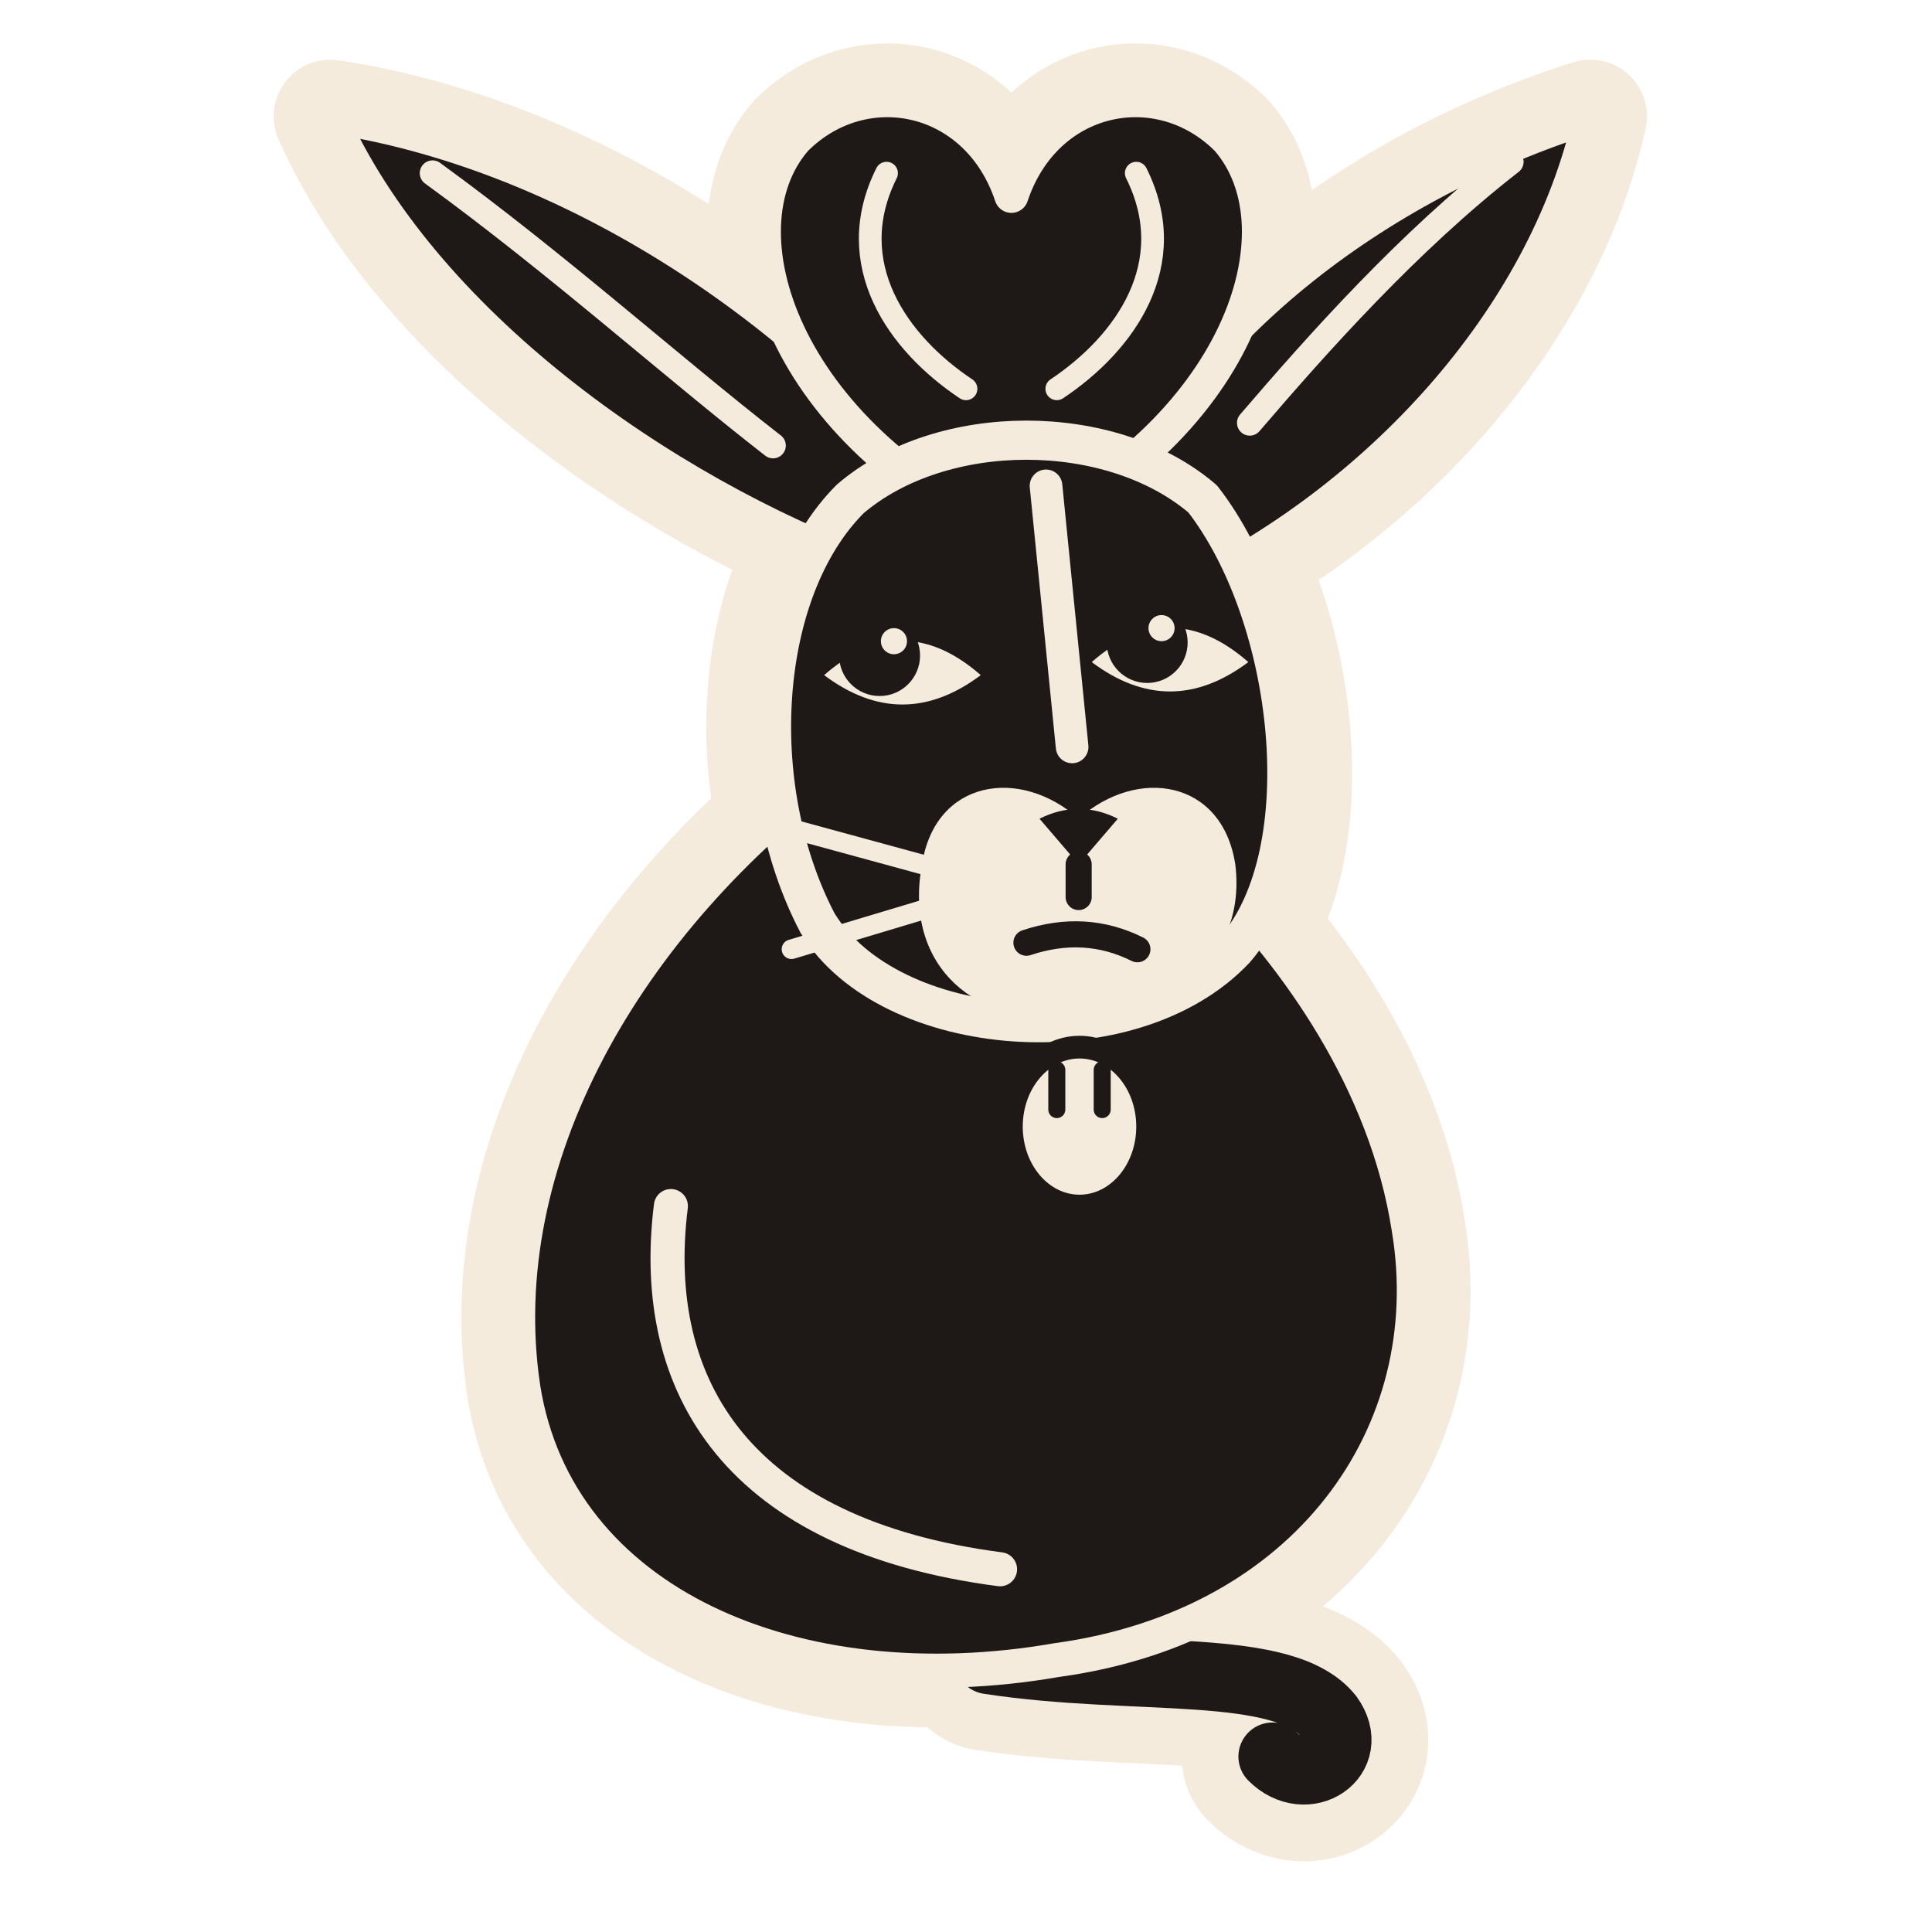
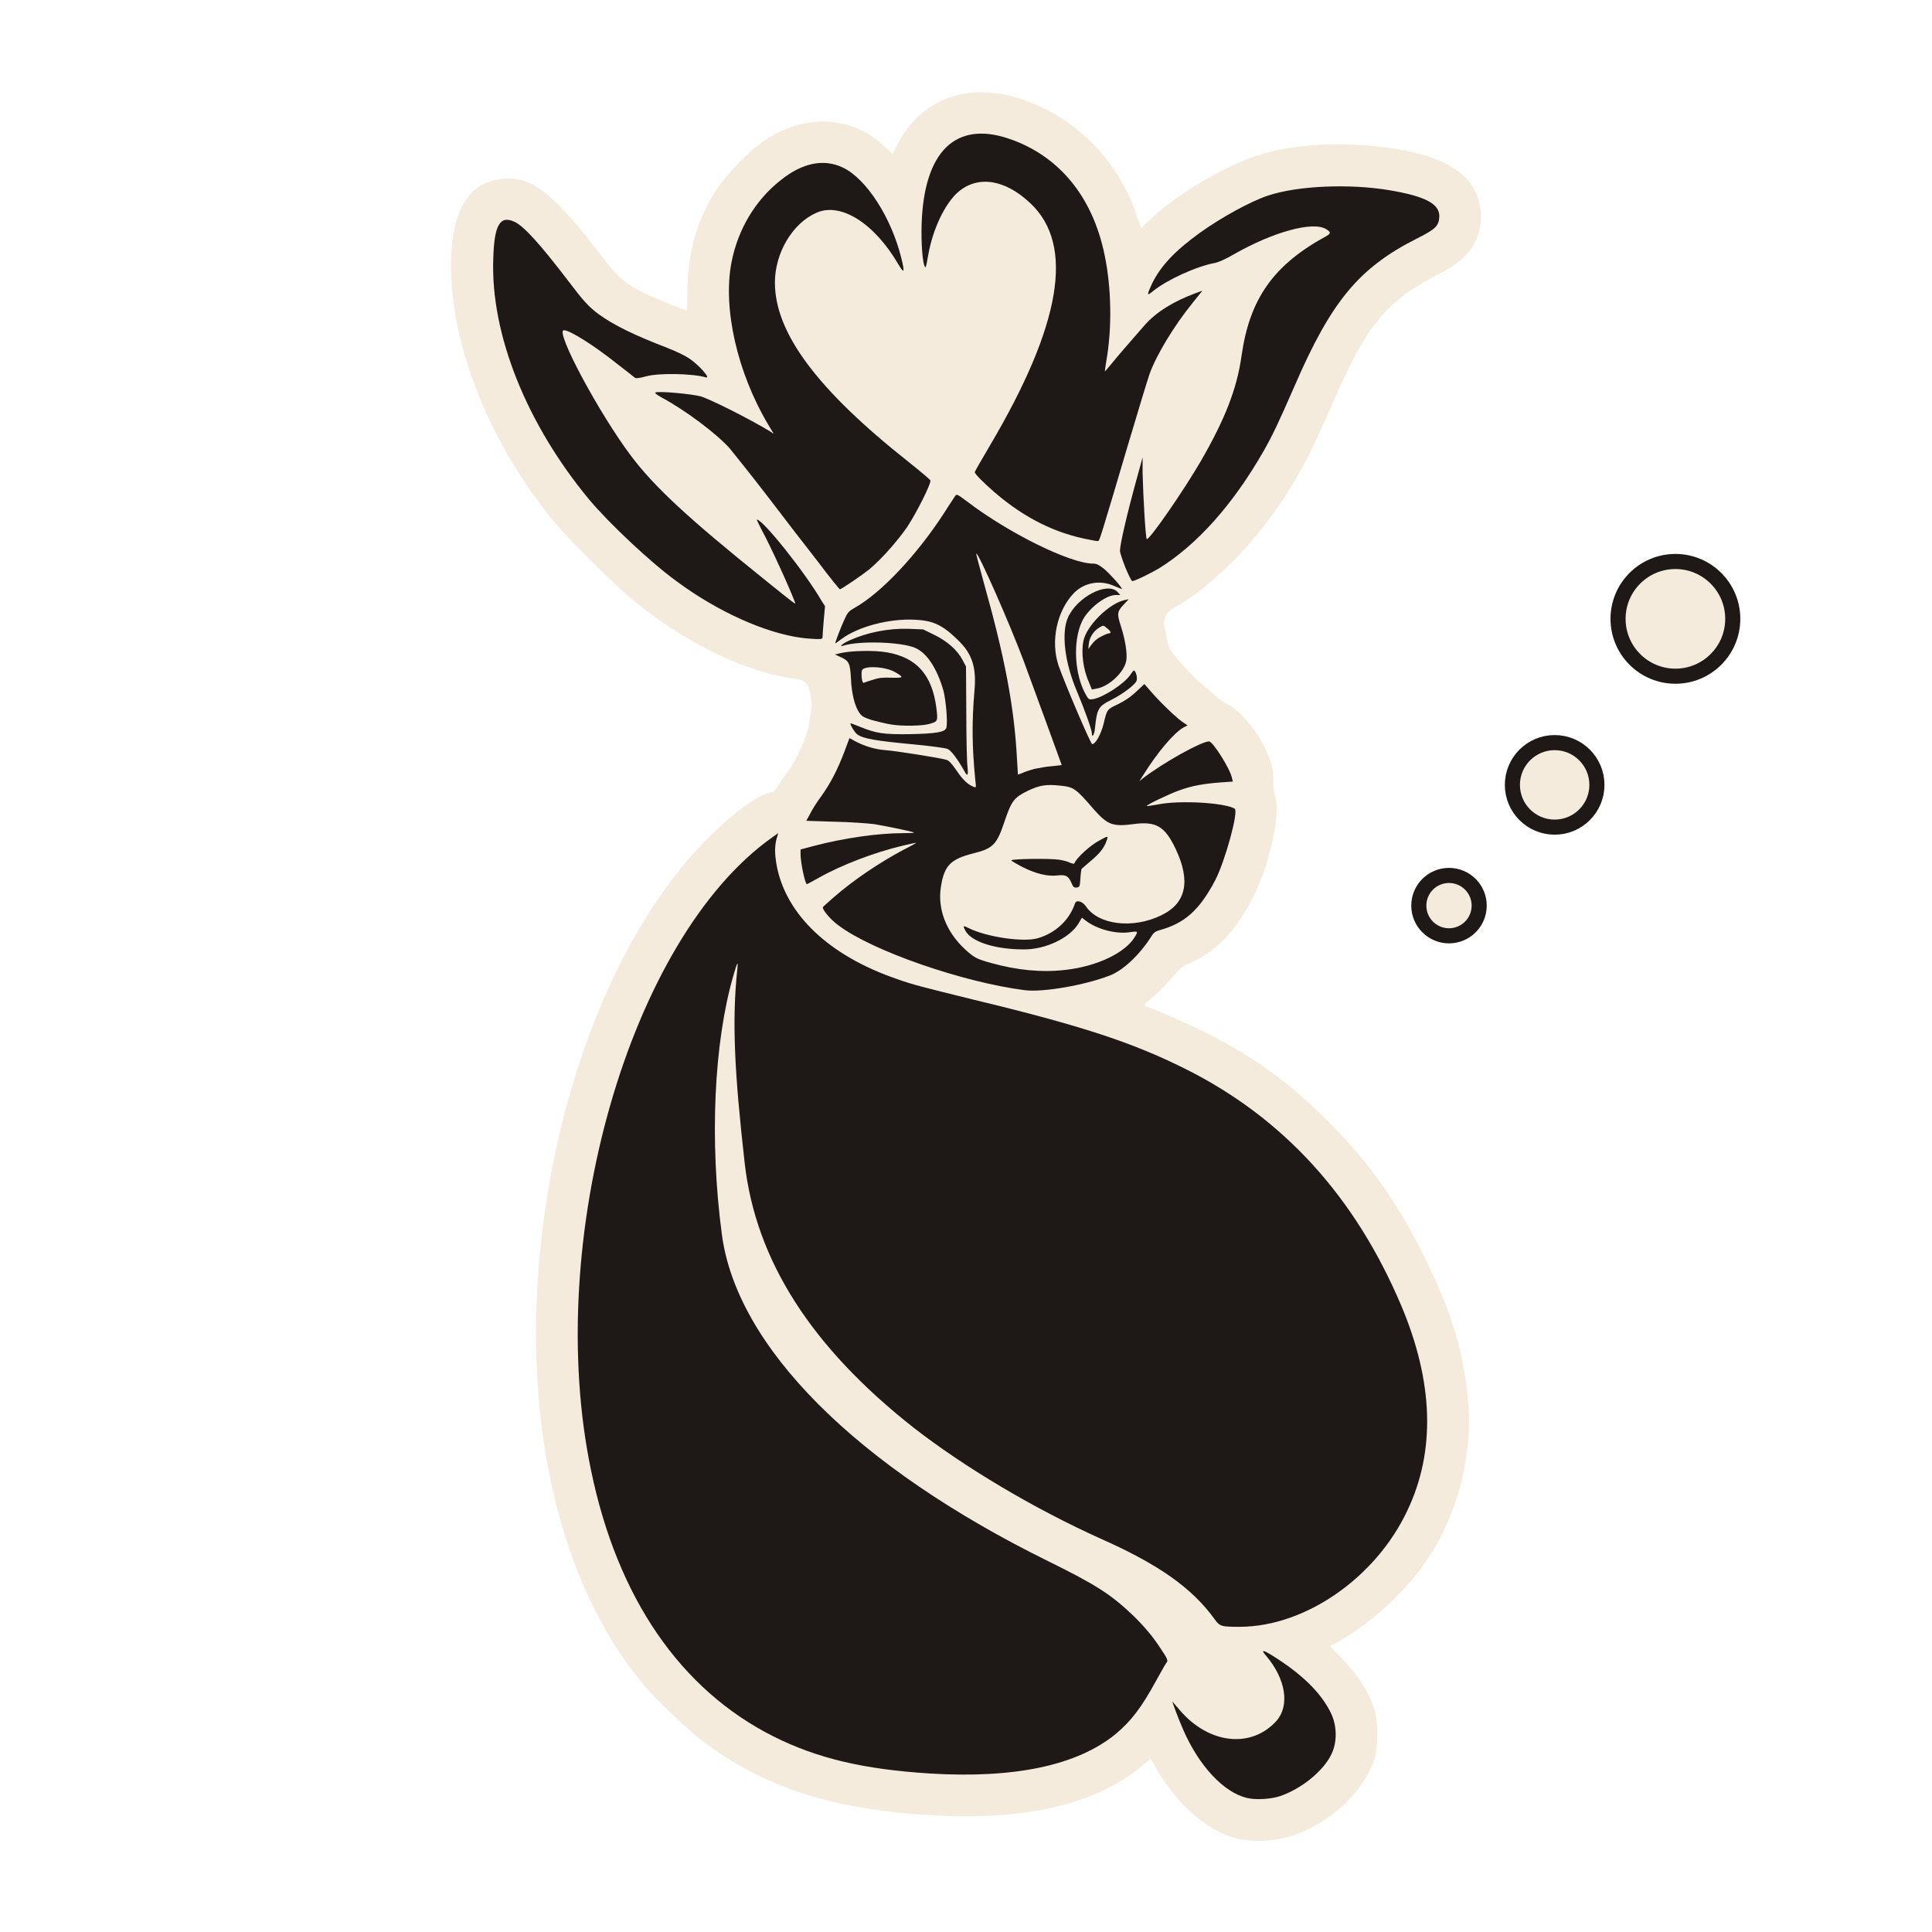
- <svg xmlns="http://www.w3.org/2000/svg" viewBox="0 0 32 32" shape-rendering="geometricPrecision">
+ <svg xmlns="http://www.w3.org/2000/svg" viewBox="0 0 64 64">
  <style>
-     .body { animation: tilt 2.5s ease-in-out infinite; transform-origin: 16px 20px; }
-     .curl { animation: curl 2.4s ease-in-out infinite; transform-origin: 16.4px 28.4px; }
-     .eye { animation: blink 4s ease-in-out infinite; }
-     .eye-l { transform-origin: 15.2px 11.3px; }
-     .eye-r { transform-origin: 19.3px 11.1px; }
+     .body { animation: tilt 2.5s ease-in-out infinite; transform-origin: 32px 40px; }
+     .lid { animation: blink 4s ease-in-out infinite; transform: scaleY(0); }
+     .lid-l { transform-origin: 29.63px 21.15px; }
+     .lid-r { transform-origin: 36.56px 19.69px; }
+     .dot { animation: dots 1.5s ease-in-out infinite; }
    @keyframes tilt { 0%, 100% { transform: rotate(0deg); } 50% { transform: rotate(-4deg); } }
-     @keyframes blink { 0%, 92%, 100% { transform: scaleY(1); } 95% { transform: scaleY(0.15); } }
-     @keyframes curl { 0%, 100% { transform: rotate(-8deg); } 50% { transform: rotate(8deg); } }
+     @keyframes blink { 0%, 92%, 100% { transform: scaleY(0); } 95% { transform: scaleY(1); } }
+     @keyframes dots { 0%, 100% { opacity: 0.25; } 30%, 70% { opacity: 1; } }
    @media (prefers-reduced-motion: reduce) { [class] { animation: none; } }
  </style>
-   <g transform="matrix(0.94 0 0 0.94 0.96 0.8)">
-     <g class="body">
-       <path class="curl" d="M16.4 28.4 C 19 28.8, 21.6 28.4, 22.4 29.4 C 22.9 30.1, 22 30.7, 21.4 30.1" fill="none" stroke="#F4EBDD" stroke-width="3.2" stroke-linecap="round" />
-       <path d="M13.8 12.6 C 10 15.4, 7.6 19.6, 8.2 23.6 C 8.8 27.4, 13 29.2, 17.6 28.4 C 22 27.8, 24.4 24.4, 23.8 20.8 C 23.4 18.2, 21.8 16, 20.4 14.6 Z" fill="#F4EBDD" stroke="#F4EBDD" stroke-width="2.0" stroke-linejoin="round" />
-       <path class="ear-l" d="M14.4 9.2 C 10.6 7.8, 6.4 4.8, 4.8 1.2 C 8.8 1.8, 13 4.4, 15.8 8 Z" fill="#F4EBDD" stroke="#F4EBDD" stroke-width="2.0" stroke-linejoin="round" />
-       <path class="ear-r" d="M18.4 8.4 C 19.8 5, 23.2 2.4, 27 1.2 C 26.2 4.8, 23.2 8, 19.8 9.6 Z" fill="#F4EBDD" stroke="#F4EBDD" stroke-width="2.0" stroke-linejoin="round" />
-       <path d="M16.8 8.6 C 12.8 6.8, 11.6 3.2, 13 1.6 C 14.2 0.4, 16.2 0.8, 16.8 2.6 C 17.4 0.8, 19.4 0.4, 20.6 1.6 C 22 3.2, 20.8 6.8, 16.8 8.6 Z" fill="#F4EBDD" stroke="#F4EBDD" stroke-width="2.0" stroke-linejoin="round" />
-       <path transform="matrix(1.15 0 0 1.15 -2.6 -1.95)" d="M14.4 8.6 C 13 10, 12.8 13, 13.9 15.1 C 15 16.9, 18.7 17.2, 20.3 15.5 C 21.6 14, 21.2 10.4, 19.8 8.6 C 18.4 7.4, 15.8 7.4, 14.4 8.6 Z" fill="#F4EBDD" stroke="#F4EBDD" stroke-width="2.0" stroke-linejoin="round" />
-       <g class="paws">
-         <ellipse cx="18" cy="19" rx="1.2" ry="1.4" fill="#F4EBDD" stroke="#F4EBDD" stroke-width="2.0" />
-       </g>
-       <path class="curl" d="M16.4 28.4 C 19 28.8, 21.6 28.4, 22.4 29.4 C 22.9 30.1, 22 30.7, 21.4 30.1" fill="none" stroke="#F4EBDD" stroke-width="2.4" stroke-linecap="round" />
-       <path class="curl" d="M16.4 28.4 C 19 28.8, 21.6 28.4, 22.4 29.4 C 22.9 30.1, 22 30.7, 21.4 30.1" fill="none" stroke="#1E1916" stroke-width="1.2" stroke-linecap="round" />
-       <path d="M13.8 12.6 C 10 15.4, 7.6 19.6, 8.2 23.6 C 8.8 27.4, 13 29.2, 17.6 28.4 C 22 27.8, 24.4 24.4, 23.8 20.8 C 23.4 18.2, 21.8 16, 20.4 14.6 Z" fill="#1E1916" stroke="#F4EBDD" stroke-width="0.6" stroke-linejoin="round" />
-       <path class="ear-l" d="M14.4 9.2 C 10.6 7.8, 6.4 4.8, 4.8 1.2 C 8.8 1.8, 13 4.4, 15.8 8 Z" fill="#1E1916" stroke="#F4EBDD" stroke-width="0.6" stroke-linejoin="round" />
-       <path class="ear-r" d="M18.4 8.4 C 19.8 5, 23.2 2.4, 27 1.2 C 26.2 4.8, 23.2 8, 19.8 9.6 Z" fill="#1E1916" stroke="#F4EBDD" stroke-width="0.6" stroke-linejoin="round" />
-       <path d="M16.8 8.6 C 12.8 6.8, 11.6 3.2, 13 1.6 C 14.2 0.4, 16.2 0.8, 16.8 2.6 C 17.4 0.8, 19.4 0.4, 20.6 1.6 C 22 3.2, 20.8 6.8, 16.8 8.6 Z" fill="#1E1916" stroke="#F4EBDD" stroke-width="0.6" stroke-linejoin="round" />
-       <path transform="matrix(1.15 0 0 1.15 -2.6 -1.95)" d="M14.4 8.6 C 13 10, 12.8 13, 13.9 15.1 C 15 16.9, 18.7 17.2, 20.3 15.5 C 21.6 14, 21.2 10.4, 19.8 8.6 C 18.4 7.4, 15.8 7.4, 14.4 8.6 Z" fill="#1E1916" stroke="#F4EBDD" stroke-width="0.6" stroke-linejoin="round" />
-       <g class="paws">
-         <ellipse cx="18" cy="19" rx="1.2" ry="1.4" fill="#F4EBDD" stroke="#1E1916" stroke-width="0.4" />
-         <path d="M17.6 18 L 17.6 18.7 M18.4 18 L 18.4 18.7" stroke="#1E1916" stroke-width="0.3" stroke-linecap="round" />
-       </g>
-       <path d="M10.8 20.4 C 10.4 23.6, 12 26.2, 16.6 26.8" fill="none" stroke="#F4EBDD" stroke-width="0.6" stroke-linecap="round" />
-       <path d="M6.6 2.2 C 8.8 3.8, 10.8 5.6, 12.6 7 M25.6 2 C 23.8 3.4, 22.2 5.2, 21 6.6" fill="none" stroke="#F4EBDD" stroke-width="0.45" stroke-linecap="round" />
-       <path d="M14.6 2.2 C 13.8 3.8, 14.8 5.2, 16 6 M19 2.2 C 19.8 3.8, 18.8 5.2, 17.6 6" fill="none" stroke="#F4EBDD" stroke-width="0.4" stroke-linecap="round" />
-       <g transform="matrix(1.15 0 0 1.15 -2.6 -1.95)">
-         <path d="M17.4 8.4 L 17.8 12.4" fill="none" stroke="#F4EBDD" stroke-width="0.5" stroke-linecap="round" />
-         <path d="M15.5 14.2 C 15.2 15.8, 16.4 16.7, 17.7 16.5 C 19 16.7, 20.5 15.8, 20.3 14.2 C 20.1 12.9, 18.8 12.7, 17.9 13.5 C 17 12.7, 15.7 12.9, 15.5 14.2 Z" fill="#F4EBDD" />
-         <path d="M15.5 14.2 L 13.3 13.6 M15.5 14.9 L 13.5 15.5" fill="none" stroke="#F4EBDD" stroke-width="0.3" stroke-linecap="round" />
-         <path d="M17.3 13.5 Q 17.9 13.2 18.5 13.5 L 17.9 14.2 Z" fill="#1E1916" />
-         <g class="eye eye-l">
-           <path d="M14.0 11.3 Q 15.2 10.25 16.4 11.3 Q 15.2 12.2 14.0 11.3 Z" fill="#F4EBDD" />
-           <circle cx="14.85" cy="11.00" r="0.62" fill="#1E1916" />
-           <circle cx="15.07" cy="10.78" r="0.2" fill="#F4EBDD" />
-         </g>
-         <g class="eye eye-r">
-           <path d="M18.1 11.1 Q 19.3 10.05 20.5 11.1 Q 19.3 12.0 18.1 11.1 Z" fill="#F4EBDD" />
-           <circle cx="18.95" cy="10.80" r="0.62" fill="#1E1916" />
-           <circle cx="19.17" cy="10.58" r="0.2" fill="#F4EBDD" />
-         </g>
-         <path d="M17.9 14.2 L 17.9 14.7 M17.1 15.4 Q 18 15.1 18.8 15.5" fill="none" stroke="#1E1916" stroke-width="0.4" stroke-linecap="round" />
-       </g>
+   <g class="body">
+     <path d="M41.19 60.95C40.12 60.78 38.98 59.82 38.23 58.46L38.12 58.26L37.83 58.5C36.09 59.94 33.35 60.45 29.54 60.02C26.98 59.73 25.09 59.03 23.3 57.7C22.84 57.36 21.73 56.3 21.31 55.8C18.27 52.16 17.08 46.11 18.13 39.6C18.89 34.91 20.7 30.74 23.11 28.12C24.04 27.11 25.16 26.25 25.56 26.25C25.61 26.25 25.68 26.17 25.77 26.03C25.85 25.91 25.99 25.69 26.1 25.56C26.43 25.11 26.79 24.27 26.81 23.9C26.82 23.79 26.85 23.63 26.87 23.56C26.9 23.47 26.9 23.34 26.86 23.1C26.81 22.69 26.69 22.53 26.41 22.5C24.67 22.27 22.71 21.32 20.86 19.79C20.34 19.35 18.8 17.83 18.4 17.34C16.25 14.75 14.94 11.51 14.94 8.79C14.94 7.06 15.48 6.09 16.52 5.94C17.26 5.83 17.79 6.06 18.56 6.85C19 7.3 19.18 7.51 20.01 8.59C20.54 9.27 20.81 9.48 21.67 9.86C22.01 10.01 22.71 10.28 22.75 10.29C22.76 10.29 22.77 10.01 22.77 9.68C22.77 8.35 23.11 7.2 23.79 6.2C24.09 5.77 24.73 5.09 25.15 4.78C26.53 3.74 28.2 3.78 29.32 4.87C29.45 5 29.56 5.1 29.57 5.09C29.58 5.08 29.64 4.96 29.71 4.82C30.48 3.28 32.06 2.69 33.83 3.28C35.65 3.89 37.06 5.32 37.67 7.18L37.8 7.56L38.09 7.28C39.1 6.34 40.83 5.35 41.98 5.05C43.49 4.67 45.86 4.72 47.27 5.17C48.57 5.59 49.17 6.37 49.03 7.46C48.94 8.14 48.52 8.64 47.71 9.05C45.91 9.97 45.28 10.73 44.14 13.36C43.46 14.92 43.15 15.52 42.55 16.46C41.57 17.97 40.31 19.26 39.06 20.03C38.73 20.22 38.68 20.27 38.61 20.43C38.56 20.55 38.54 20.64 38.56 20.7C38.58 20.74 38.61 20.91 38.64 21.08C38.66 21.25 38.72 21.44 38.76 21.52C38.89 21.73 39.58 22.49 39.8 22.65C39.91 22.74 40.1 22.9 40.23 23.02C40.36 23.14 40.56 23.28 40.68 23.34C41.04 23.51 41.58 24.14 41.87 24.71C42.11 25.19 42.19 25.49 42.18 25.88C42.18 26.09 42.2 26.28 42.24 26.38C42.43 26.92 42.07 28.62 41.52 29.7C40.95 30.84 40.27 31.55 39.38 31.92C39.14 32.02 39.09 32.07 38.84 32.37C38.68 32.56 38.41 32.84 38.23 32.99C37.88 33.3 37.87 33.31 37.99 33.35C38.21 33.41 39.5 33.98 39.97 34.22C41.57 35.03 42.72 35.87 43.98 37.13C45.34 38.49 46.28 39.81 47.17 41.61C48.12 43.53 48.5 44.81 48.64 46.52C48.77 48.12 48.33 49.95 47.48 51.35C46.77 52.53 45.56 53.69 44.32 54.39L44.06 54.53L44.45 54.94C45.01 55.52 45.34 56.03 45.53 56.64C45.66 57.06 45.66 57.88 45.53 58.27C45.15 59.38 44.08 60.39 42.81 60.81C42.35 60.97 41.69 61.02 41.19 60.95Z" fill="#F4EBDD" />
+     <g>
+       <path d="M37.27 20.59C36.99 20.55 36.75 20.44 36.54 20.24C36.31 20.03 36.22 19.88 35.96 19.21C35.63 18.38 35.64 18.12 36.08 16.4C36.31 15.47 36.56 14.66 36.65 14.49C37.06 13.81 38.03 13.6 38.65 14.07L38.82 14.2L39.11 13.6C39.55 12.67 39.67 12.31 39.79 11.45C39.83 11.16 39.91 10.76 39.96 10.57C40.01 10.38 40.04 10.22 40.04 10.21C40 10.17 39.14 10.64 38.94 10.8C38.36 11.29 37.6 11.26 37.07 10.73C35.87 9.53 37.43 7.21 40.49 5.65C41.88 4.94 43.35 4.68 45.19 4.82C47.62 5 48.87 5.67 49.03 6.88C49.16 7.83 48.73 8.53 47.71 9.05C45.91 9.97 45.28 10.73 44.14 13.36C43.46 14.92 43.15 15.52 42.55 16.46C40.97 18.91 38.58 20.78 37.27 20.59Z" fill="#F4EBDD" />
+       <path d="M37.28 18.8C37.18 18.55 37.1 18.3 37.1 18.25C37.1 18.04 37.33 17.04 37.65 15.88L37.85 15.15L37.85 15.67C37.87 16.47 37.95 17.86 37.99 17.86C38.1 17.86 39.21 16.25 39.77 15.29C40.58 13.89 40.98 12.87 41.13 11.77C41.4 9.89 42.19 8.77 43.94 7.82C44.09 7.73 44.09 7.69 43.93 7.59C43.49 7.32 42.18 7.68 40.88 8.42C40.61 8.58 40.38 8.68 40.25 8.71C39.63 8.82 38.64 9.28 38.2 9.64C37.98 9.82 37.98 9.79 38.17 9.38C38.46 8.8 38.92 8.31 39.75 7.71C40.46 7.2 41.43 6.67 42 6.48C42.99 6.15 44.7 6.08 46.02 6.3C47.21 6.5 47.68 6.75 47.68 7.16C47.67 7.48 47.56 7.59 46.94 7.9C45.02 8.87 44.1 9.97 42.87 12.82C42.34 14.03 42.17 14.39 41.86 14.94C40.84 16.72 39.66 18.04 38.39 18.83C38.1 19 37.59 19.25 37.51 19.25C37.48 19.25 37.38 19.04 37.28 18.8Z" fill="#1E1916" fill-rule="evenodd" />
    </g>
+     <path d="M41.31 59.56C40.54 59.38 39.72 58.5 39.2 57.31C39.06 57 38.81 56.33 38.84 56.37C38.85 56.38 38.96 56.51 39.09 56.66C40.05 57.78 41.46 57.93 42.29 57C42.73 56.49 42.59 55.62 41.95 54.86C41.76 54.64 41.82 54.64 42.16 54.85C43.12 55.45 43.76 56.07 44.09 56.75C44.29 57.16 44.3 57.71 44.11 58.1C43.85 58.66 43.11 59.26 42.4 59.5C42.1 59.6 41.59 59.63 41.31 59.56ZM30.81 58.75C28.6 58.61 27.08 58.25 25.62 57.52C22.54 55.97 20.45 52.93 19.58 48.71C17.99 41.1 20.85 31.09 25.58 27.74L25.78 27.6L25.72 27.8C25.66 28.06 25.66 28.28 25.73 28.68C26.04 30.3 27.46 31.65 29.68 32.42C30.24 32.62 30.53 32.69 32.27 33.12C35.8 33.97 37.51 34.53 39.27 35.41C42.51 37.03 44.88 39.63 46.41 43.23C47.49 45.78 47.56 48.07 46.62 50.04C45.57 52.27 43.24 53.88 41.08 53.89C40.45 53.89 40.41 53.88 40.23 53.63C39.49 52.61 38.4 51.83 36.46 50.97C34.26 49.98 31.94 48.6 30.26 47.29C26.88 44.63 25.04 41.76 24.67 38.54C24.32 35.45 24.25 33.81 24.42 32.15C24.46 31.8 24.43 31.84 24.29 32.33C23.65 34.55 23.5 37.78 23.91 40.87C24.39 44.61 28.37 48.59 34.73 51.72C36.29 52.49 36.78 52.8 37.52 53.5C37.91 53.88 38.2 54.22 38.48 54.66C38.68 54.95 38.7 55.02 38.64 55.08C38.62 55.1 38.46 55.38 38.29 55.69C37.81 56.57 37.47 57.01 36.96 57.44C35.69 58.48 33.62 58.92 30.81 58.75ZM33.94 32.8C31.9 32.54 28.89 31.5 27.77 30.65C27.52 30.47 27.23 30.13 27.26 30.05C27.26 30.04 27.42 29.9 27.6 29.74C28.25 29.17 29.12 28.58 29.93 28.15C30.17 28.03 30.36 27.92 30.35 27.92C30.35 27.91 30.14 27.96 29.88 28.02C28.96 28.24 27.88 28.65 27.12 29.08C26.92 29.19 26.74 29.29 26.73 29.29C26.67 29.29 26.52 28.57 26.52 28.31L26.52 28.14L26.97 28.02C27.96 27.76 29.1 27.6 29.9 27.6C30.12 27.6 30.29 27.59 30.28 27.58C30.25 27.55 29.38 27.37 28.96 27.3C28.72 27.27 28.14 27.23 27.63 27.22L26.71 27.19L26.83 26.97C26.89 26.84 27.06 26.57 27.21 26.37C27.51 25.95 27.74 25.51 27.98 24.88L28.14 24.45L28.34 24.56C28.65 24.72 28.97 24.82 29.33 24.85C29.64 24.87 31.11 25.1 31.35 25.17C31.43 25.19 31.52 25.28 31.69 25.53C31.9 25.84 32.07 26 32.27 26.07C32.33 26.1 32.34 26.08 32.31 25.86C32.2 24.76 32.19 23.93 32.28 22.89C32.35 22.11 32.21 21.66 31.73 21.2C31.23 20.71 30.92 20.56 30.33 20.53C29.46 20.48 28.41 20.76 27.86 21.18C27.75 21.26 27.67 21.32 27.67 21.31C27.67 21.26 27.85 20.79 27.96 20.55C28.08 20.28 28.11 20.25 28.32 20.13C29.19 19.64 30.38 18.38 31.29 16.97C31.45 16.71 31.62 16.47 31.64 16.43C31.69 16.36 31.71 16.37 32.02 16.6C33.39 17.65 35.45 18.67 36.21 18.67C36.33 18.67 36.4 18.71 36.58 18.85C36.78 19.02 37.19 19.48 37.16 19.51C37.15 19.51 37.05 19.47 36.93 19.42C36.46 19.2 35.94 19.29 35.59 19.63C35.01 20.22 34.79 21.24 35.07 22.06C35.29 22.68 36.13 24.65 36.18 24.65C36.29 24.65 36.47 24.33 36.56 23.97C36.67 23.5 36.67 23.5 37.03 23.33C37.25 23.22 37.44 23.1 37.63 22.92L37.91 22.66L38.11 22.89C38.41 23.24 38.95 23.76 39.15 23.9L39.34 24.03L39.22 24.09C38.89 24.27 38.34 24.92 37.85 25.71L37.74 25.88L37.85 25.79C38.54 25.26 39.8 24.56 40.05 24.56C40.18 24.56 40.75 25.47 40.81 25.77L40.84 25.89L40.42 25.92C39.88 25.96 39.48 26.03 39.07 26.18C38.73 26.3 37.96 26.67 37.99 26.7C38 26.71 38.16 26.68 38.35 26.65C39.07 26.5 40.58 26.59 40.9 26.79C41.04 26.87 40.58 28.53 40.26 29.15C39.73 30.16 39.24 30.59 38.39 30.82C38.26 30.86 38.21 30.9 38.12 31.05C37.75 31.63 37.19 32.16 36.75 32.32C35.92 32.64 34.53 32.88 33.94 32.8ZM35.28 32.13C36.32 32.02 37.27 31.57 37.59 31.04C37.71 30.85 37.7 30.84 37.43 30.88C36.98 30.95 36.35 30.79 35.97 30.5L35.84 30.4L35.74 30.57C35.45 31.07 34.63 31.46 33.9 31.45C32.95 31.45 32.17 31.19 31.98 30.83C31.89 30.66 31.9 30.65 32.08 30.74C32.67 31.04 33.9 31.22 34.38 31.08C34.98 30.9 35.42 30.48 35.61 29.93C35.65 29.8 35.85 29.85 35.97 30.02C36.38 30.64 37.53 30.78 38.47 30.32C39.3 29.92 39.45 29.18 38.94 28.11C38.58 27.36 38.29 27.2 37.54 27.3C36.87 27.39 36.69 27.32 36.26 26.84C35.61 26.09 35.58 26.07 35.07 26.02C34.66 25.98 34.44 26.01 34.06 26.19C33.59 26.42 33.51 26.52 33.27 27.23C33.02 27.98 32.89 28.11 32.24 28.27C31.49 28.46 31.28 28.67 31.17 29.37C31.05 30.11 31.34 30.86 31.96 31.44C32.27 31.72 32.33 31.76 32.83 31.9C33.69 32.14 34.51 32.22 35.28 32.13ZM35.49 29.24C35.39 29.01 35.3 28.97 35.03 29C34.7 29.04 34.3 28.94 33.87 28.72C33.67 28.62 33.51 28.52 33.5 28.5C33.5 28.45 34.78 28.43 35.09 28.48C35.22 28.5 35.38 28.54 35.45 28.58C35.52 28.61 35.58 28.62 35.59 28.6C35.65 28.43 36.11 28 36.44 27.83C36.72 27.68 36.72 27.68 36.65 27.87C36.57 28.1 36.41 28.29 36.11 28.54C35.97 28.66 35.84 28.77 35.83 28.78C35.82 28.79 35.8 28.93 35.79 29.09C35.77 29.37 35.77 29.38 35.67 29.4C35.58 29.41 35.55 29.39 35.49 29.24ZM31.95 25.55C31.71 25.13 31.51 24.86 31.39 24.81C31.33 24.78 30.87 24.72 30.38 24.67C28.99 24.54 28.58 24.47 28.39 24.32C28.31 24.26 28.17 24.03 28.17 23.96C28.17 23.95 28.32 24.01 28.5 24.08C29.04 24.3 29.28 24.33 30.15 24.32C31.04 24.3 31.32 24.25 31.35 24.1C31.4 23.92 31.33 23.16 31.25 22.87C31.04 22.14 30.7 21.62 30.31 21.46C29.84 21.26 28.46 21.22 27.93 21.39C27.77 21.44 27.92 21.31 28.15 21.21C28.73 20.95 29.43 20.81 30.1 20.83L30.58 20.85L30.95 21.03C31.38 21.24 31.72 21.54 31.89 21.87L32 22.08L32.01 23.61C32.01 24.46 32.03 25.27 32.05 25.41C32.08 25.69 32.05 25.74 31.95 25.55ZM34.27 25.47C34.42 25.44 34.68 25.39 34.86 25.38C35.03 25.36 35.17 25.35 35.17 25.34C35.17 25.33 34.19 22.65 33.92 21.92C33.45 20.66 32.4 18.28 32.34 18.34C32.33 18.35 32.44 18.75 32.57 19.23C33.29 21.79 33.6 23.42 33.69 25.16L33.72 25.66L33.86 25.61C33.94 25.57 34.12 25.51 34.27 25.47ZM36.17 24.29C36.17 24.18 35.92 23.48 35.67 22.89C35.27 21.95 35.15 20.96 35.38 20.45C35.69 19.77 36.67 19.27 37.01 19.6L37.11 19.71L36.96 19.71C36.63 19.71 36.05 20.16 35.85 20.57C35.53 21.23 35.59 22.36 35.98 23.03C36.06 23.17 36.08 23.18 36.21 23.16C36.55 23.1 37.23 22.66 37.44 22.36C37.49 22.28 37.55 22.21 37.56 22.21C37.62 22.21 37.69 22.45 37.65 22.55C37.61 22.68 37.18 23 36.82 23.18C36.38 23.4 36.34 23.47 36.27 24.14C36.25 24.35 36.17 24.46 36.17 24.29ZM29.52 24C29.34 23.97 29.05 23.9 28.87 23.85C28.58 23.75 28.54 23.73 28.44 23.57C28.31 23.36 28.21 22.96 28.19 22.5C28.16 21.95 28.13 21.89 27.81 21.75L27.66 21.68L27.87 21.63C28.23 21.55 29 21.54 29.38 21.61C30.37 21.78 30.88 22.36 31.02 23.46C31.07 23.89 31.07 23.9 30.79 23.98C30.56 24.05 29.88 24.06 29.52 24ZM36.08 22.62C35.88 22.18 35.81 21.62 35.89 21.23C35.99 20.73 36.74 19.99 37.25 19.88L37.39 19.85L37.22 20.03C37 20.27 37 20.33 37.13 20.74C37.27 21.17 37.35 21.65 37.31 21.88C37.25 22.26 36.74 22.74 36.33 22.81L36.17 22.84L36.08 22.62ZM28.91 22.52C29.12 22.45 29.24 22.44 29.53 22.45C29.94 22.46 29.95 22.44 29.66 22.27C29.32 22.07 28.58 22.04 28.55 22.22C28.52 22.37 28.56 22.64 28.61 22.62C28.63 22.61 28.77 22.56 28.91 22.52ZM36.49 21.08C36.6 21.02 36.71 20.98 36.74 20.98C36.82 20.98 36.8 20.91 36.67 20.81C36.55 20.71 36.55 20.71 36.43 20.78C36.24 20.89 36.1 21.09 36.07 21.31L36.05 21.5L36.17 21.34C36.24 21.24 36.36 21.14 36.49 21.08ZM26.56 21.13C25.35 20.97 23.77 20.26 22.42 19.26C21.56 18.64 20.16 17.32 19.51 16.54C17.44 14.04 16.25 11.07 16.34 8.58C16.37 7.45 16.56 7.12 17.05 7.35C17.36 7.5 17.89 8.08 18.85 9.34C19.32 9.96 19.5 10.16 19.82 10.4C20.33 10.77 20.98 11.09 22.12 11.53C22.38 11.63 22.69 11.78 22.81 11.86C23.14 12.07 23.57 12.56 23.38 12.5C22.93 12.37 21.8 12.35 21.39 12.47C21.21 12.52 21.07 12.54 21.04 12.52C21.02 12.5 20.75 12.29 20.44 12.05C19.66 11.43 18.88 10.94 18.68 10.94C18.37 10.94 19.84 13.69 20.91 15.11C21.68 16.13 22.8 17.17 25.29 19.17C26.38 20.05 26.38 20.05 26.33 19.94C26.13 19.41 25.49 18.02 25.24 17.57C25.14 17.37 25.06 17.21 25.07 17.21C25.27 17.21 26.67 18.96 27.22 19.91L27.33 20.08L27.29 20.52C27.27 20.76 27.25 21.01 27.25 21.07C27.25 21.17 27.24 21.17 27.03 21.17C26.91 21.16 26.69 21.15 26.56 21.13ZM27.09 18.6C26.7 18.1 25.94 17.12 25.41 16.42C24.87 15.72 24.31 15.02 24.17 14.85C23.72 14.35 22.7 13.59 21.94 13.18C21.74 13.07 21.67 13.01 21.72 13C21.83 12.95 22.91 13.05 23.21 13.13C23.52 13.22 24.8 13.86 25.51 14.29L25.63 14.37L25.45 14.07C24.42 12.34 23.94 10.21 24.23 8.7C24.44 7.61 25.01 6.64 25.86 5.97C26.58 5.39 27.29 5.25 27.92 5.55C28.7 5.92 29.53 7.21 29.86 8.56C29.98 9.04 29.95 9.08 29.75 8.74C28.95 7.38 27.84 6.69 27.04 7.05C26.25 7.4 25.67 8.38 25.67 9.36C25.67 11.03 27.07 12.91 30.12 15.32C30.5 15.62 30.81 15.89 30.82 15.91C30.86 16 30.36 16.99 30.05 17.46C29.73 17.92 29.24 18.48 28.81 18.85C28.6 19.02 27.88 19.52 27.82 19.52C27.81 19.52 27.47 19.11 27.09 18.6ZM36.1 17.88C34.96 17.67 33.94 17.16 32.96 16.32C32.6 16.01 32.29 15.7 32.29 15.64C32.29 15.62 32.51 15.24 32.78 14.78C35.16 10.76 35.6 8.12 34.14 6.74C33.29 5.93 32.38 5.8 31.73 6.37C31.3 6.75 30.9 7.59 30.75 8.44C30.67 8.88 30.67 8.89 30.63 8.82C30.56 8.68 30.51 8.05 30.53 7.42C30.61 5.02 31.65 4 33.41 4.59C35.07 5.15 36.19 6.5 36.59 8.44C36.82 9.53 36.84 10.87 36.65 11.95C36.62 12.13 36.6 12.28 36.6 12.3C36.6 12.31 36.7 12.2 36.82 12.05C37.03 11.79 37.29 11.49 37.92 10.77C38.31 10.33 38.88 9.98 39.61 9.71L39.83 9.63L39.51 10.03C38.9 10.78 38.31 11.75 38.08 12.39C38.03 12.53 37.7 13.61 37.35 14.79C36.46 17.8 36.42 17.92 36.38 17.92C36.36 17.93 36.23 17.91 36.1 17.88Z" fill="#1E1916" fill-rule="evenodd" />
+     <g class="lid lid-l">
+       <ellipse cx="29.63" cy="22.75" rx="1.9" ry="1.6" fill="#1E1916" />
+       <path d="M27.92 22.91 Q 29.63 24.19 31.34 22.91" fill="none" stroke="#F4EBDD" stroke-width="0.55" stroke-linecap="round" />
+     </g>
+     <g class="lid lid-r">
+       <ellipse cx="36.56" cy="21.44" rx="1.15" ry="1.75" fill="#1E1916" />
+       <path d="M35.53 21.62 Q 36.56 23.02 37.59 21.62" fill="none" stroke="#F4EBDD" stroke-width="0.55" stroke-linecap="round" />
+     </g>
+     <circle class="dot" style="animation-delay: 0s" cx="48" cy="30" r="1.0" fill="#F4EBDD" stroke="#1E1916" stroke-width="0.5" />
+     <circle class="dot" style="animation-delay: 0.2s" cx="51.5" cy="26" r="1.4" fill="#F4EBDD" stroke="#1E1916" stroke-width="0.5" />
+     <circle class="dot" style="animation-delay: 0.4s" cx="55.5" cy="20.5" r="1.9" fill="#F4EBDD" stroke="#1E1916" stroke-width="0.5" />
  </g>
</svg>
